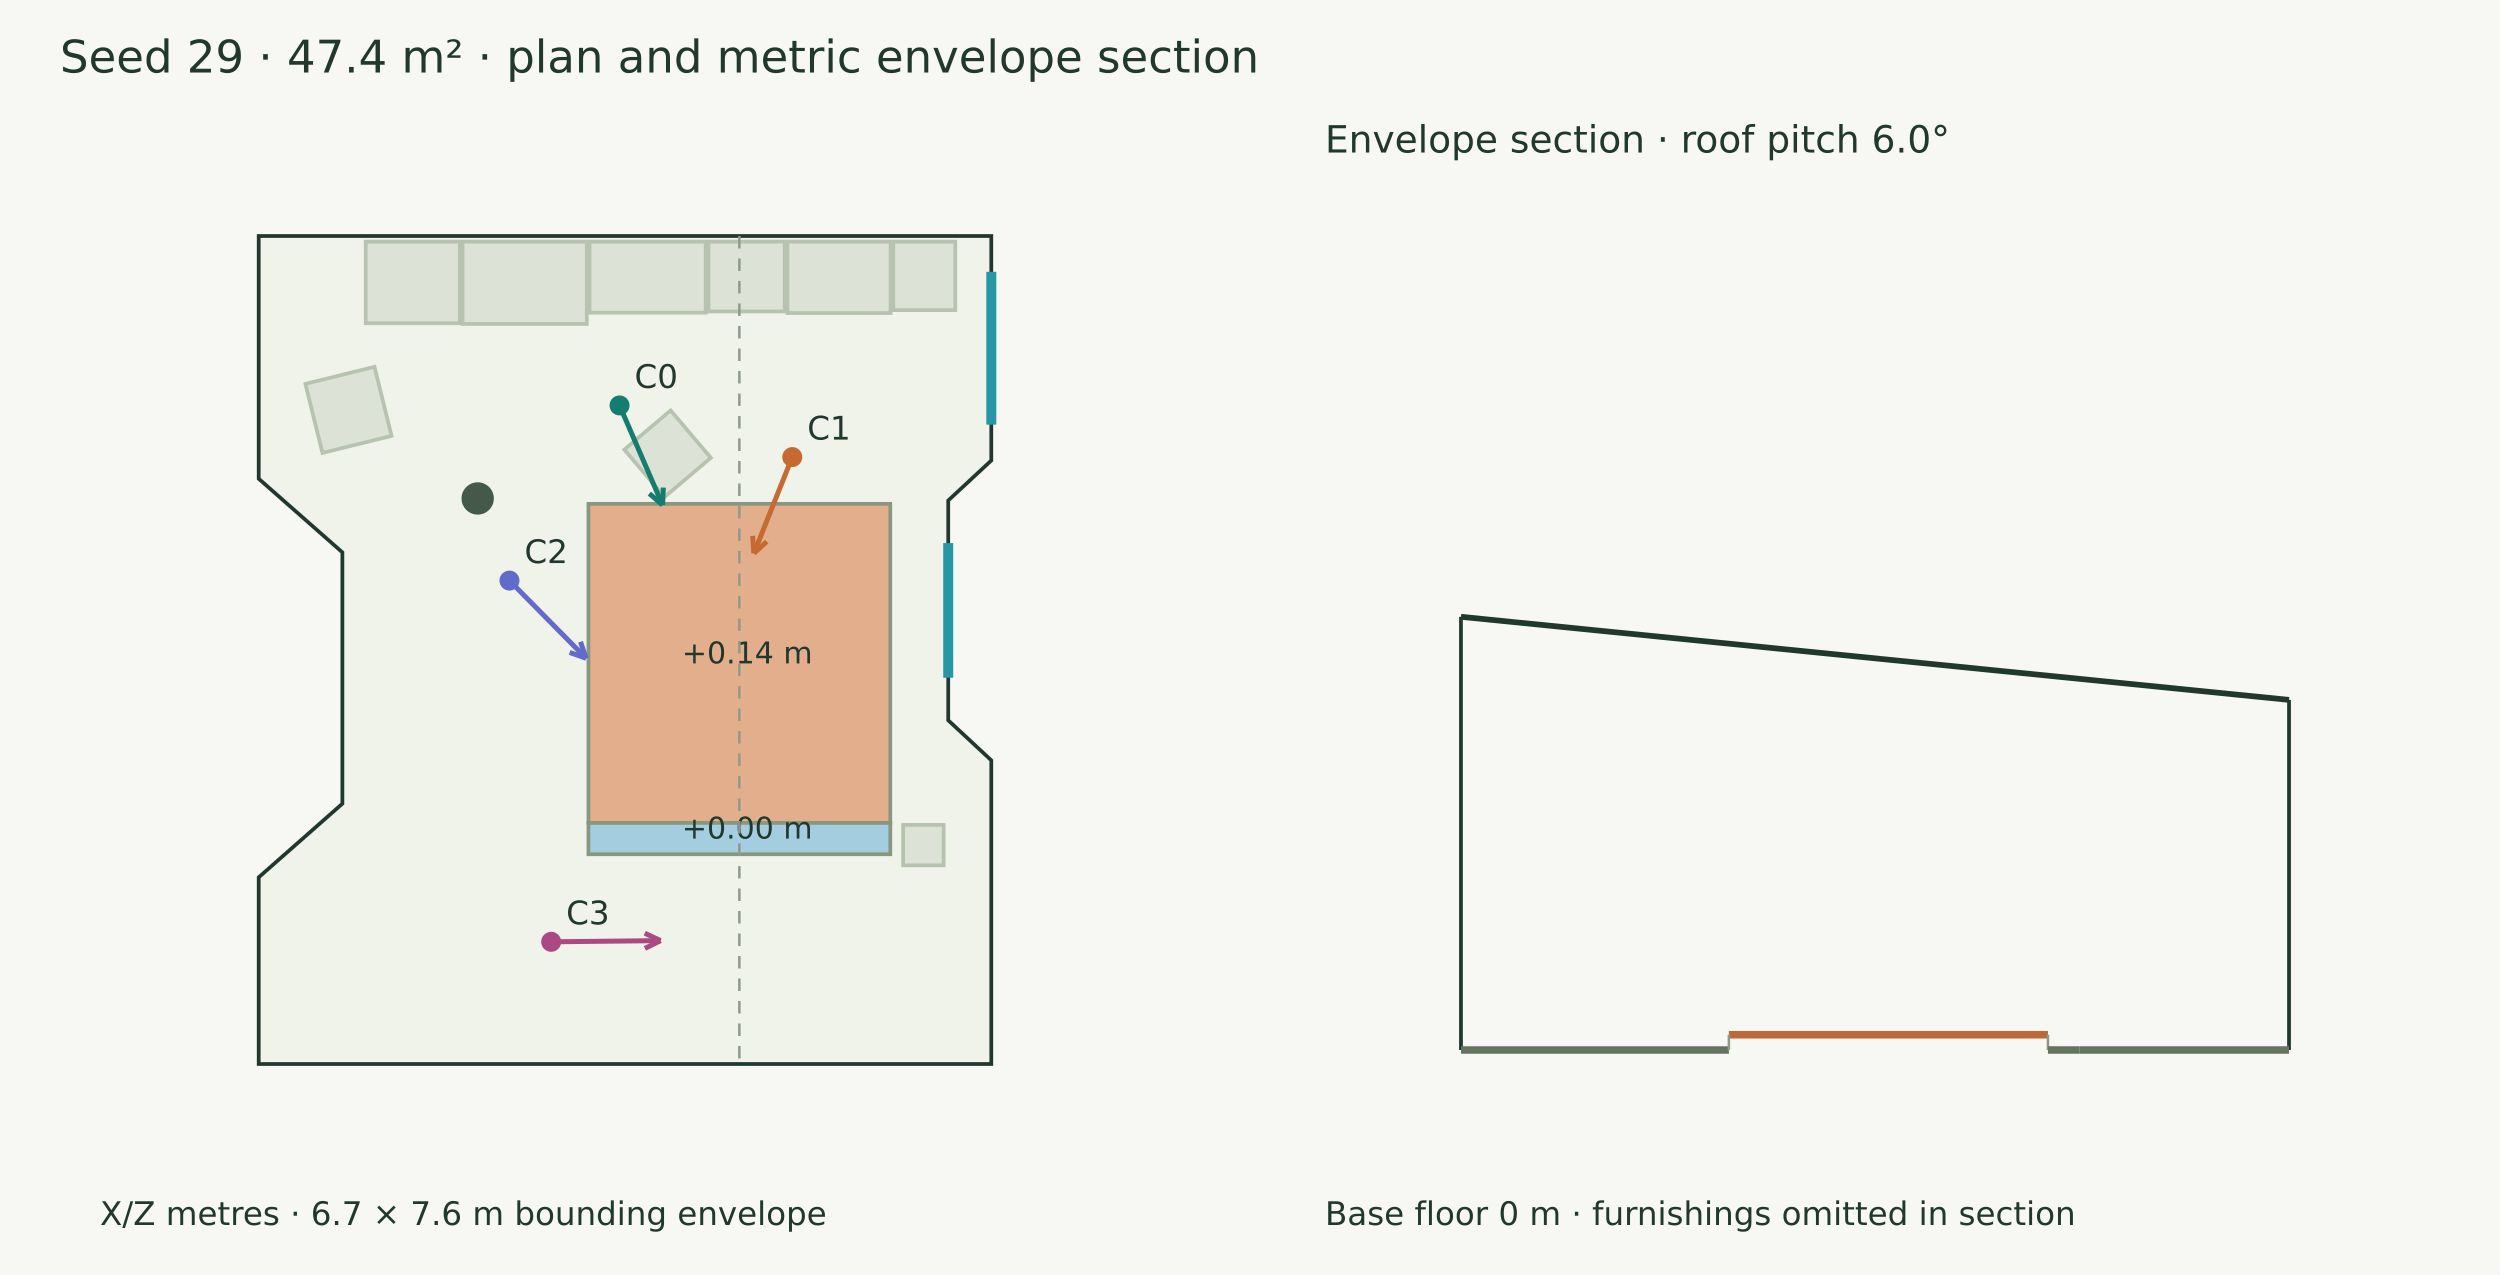
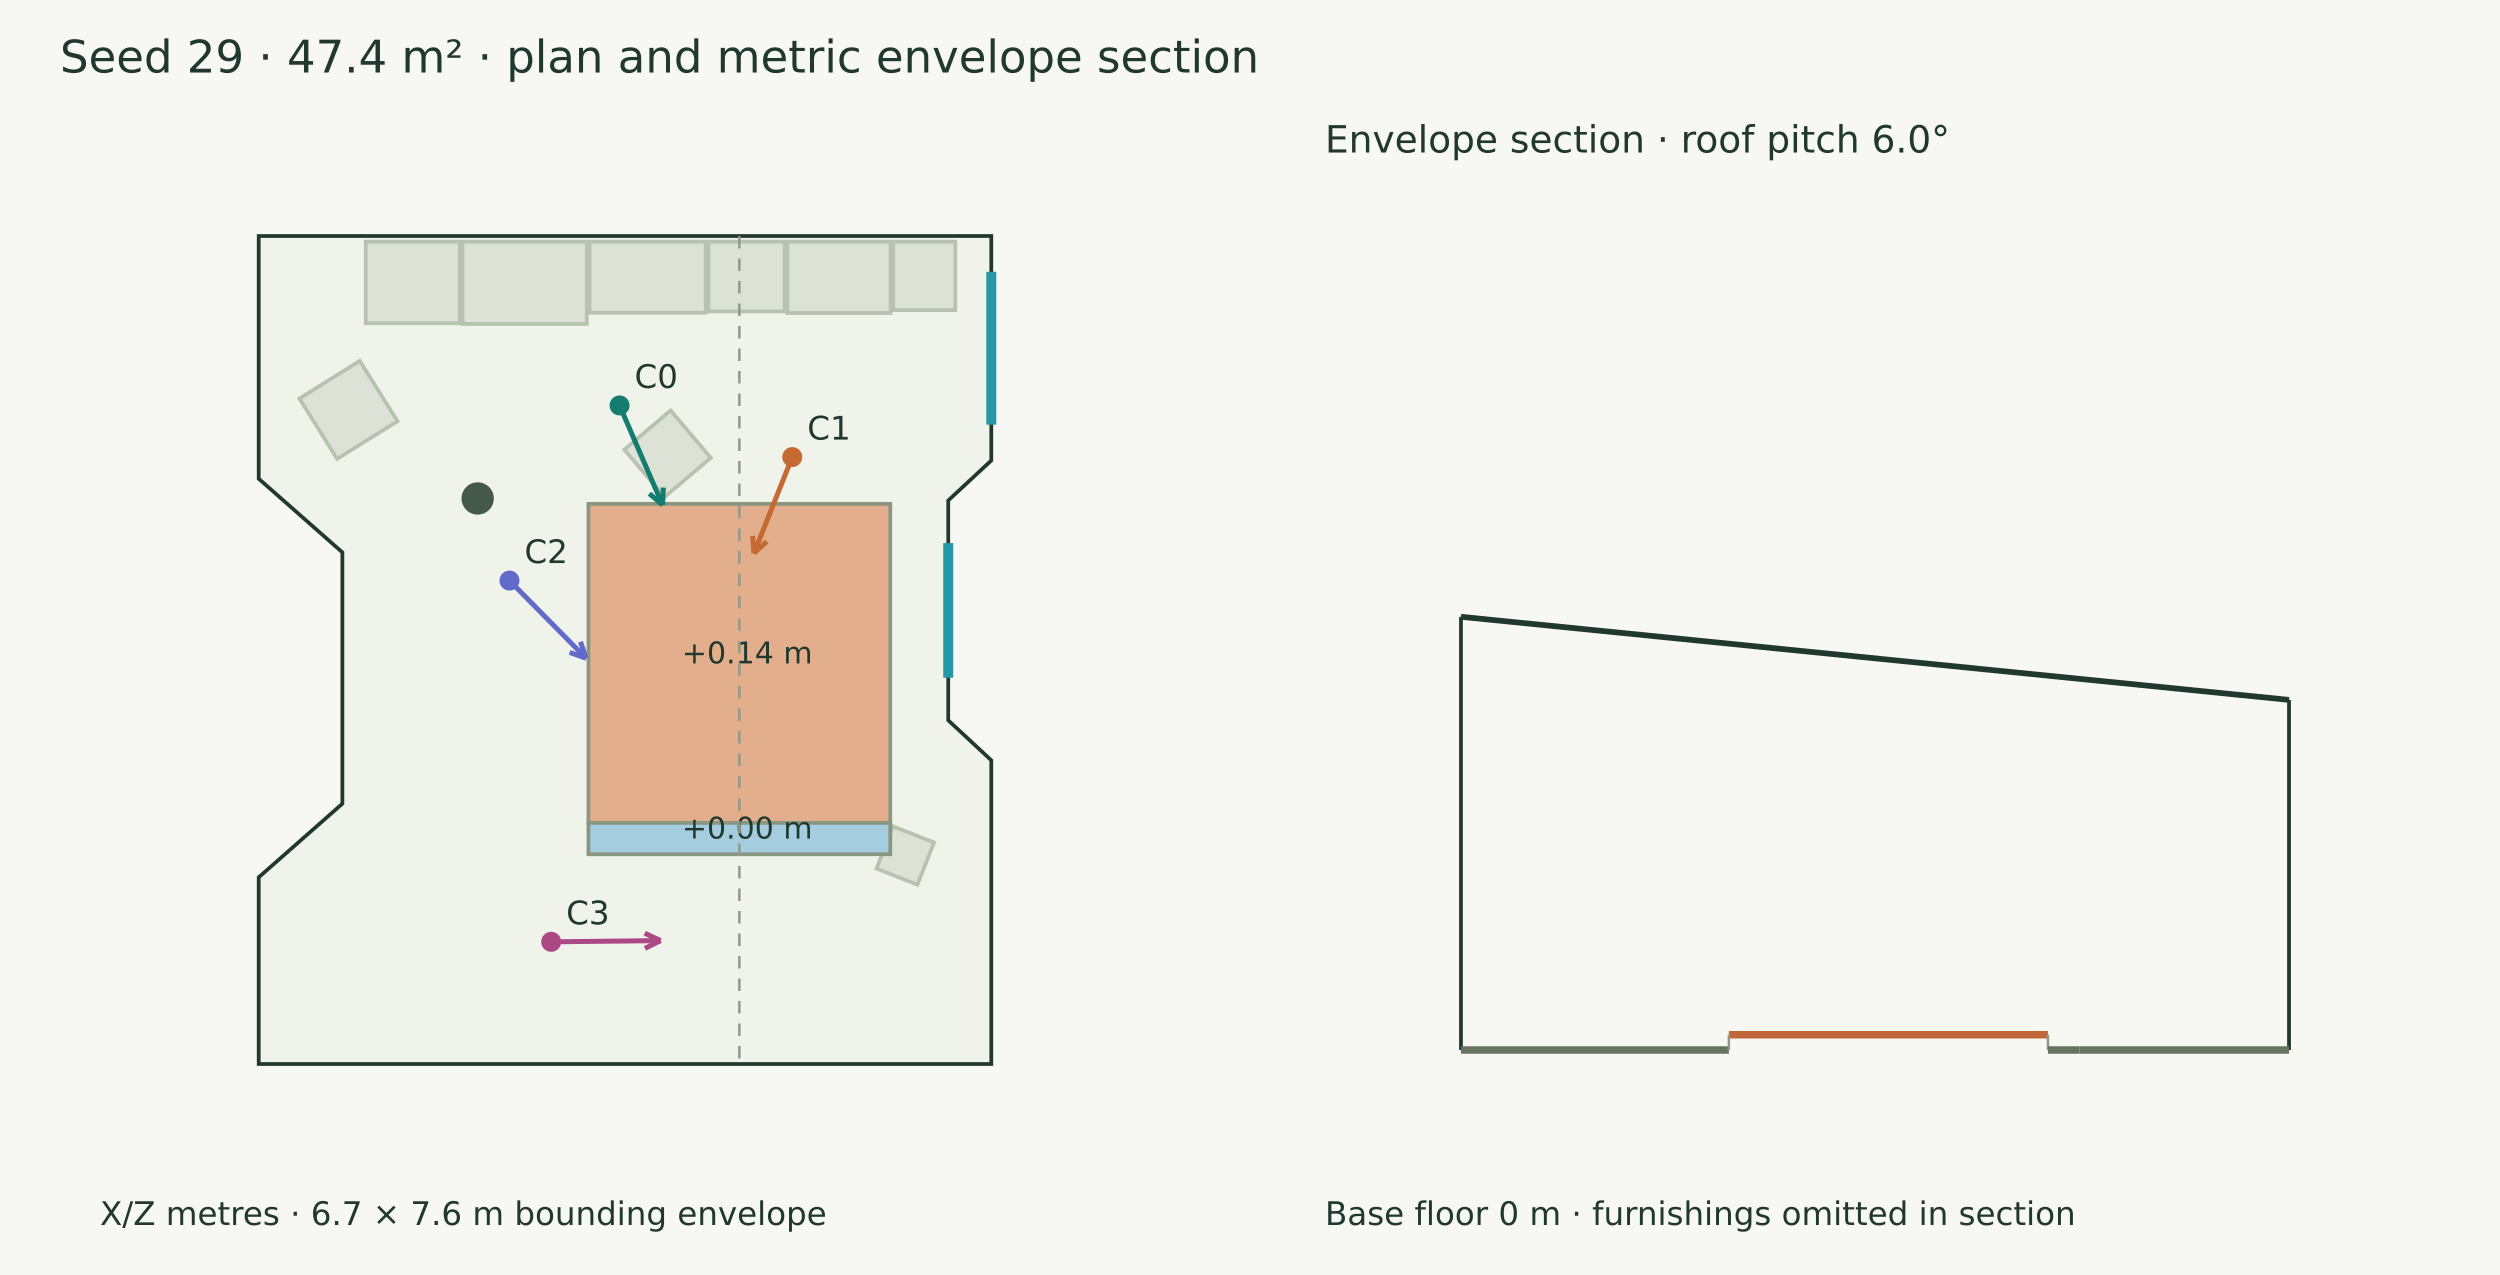
<svg xmlns="http://www.w3.org/2000/svg" width="1000" height="510" viewBox="0 0 1000 510">
  <rect width="100%" height="100%" fill="#f7f8f3" />
  <g font-family="DejaVu Sans" fill="#20382e">
    <text x="24.000" y="29.000" font-size="18">Seed 29 · 47.4 m² · plan and metric envelope section</text>
    <polygon points="103.485,94.390 396.515,94.390 396.515,184.190 379.294,200.195 379.294,288.122 396.515,304.126 396.515,425.610 103.485,425.610 103.485,350.927 136.949,321.473 136.949,220.949 103.485,191.494" fill="#eff3e9" stroke="#20382e" stroke-width="1.5" />
    <polygon points="185.018,96.667 234.719,96.667 234.719,129.571 185.018,129.571" fill="#dce3d6" stroke="#b7c2b0" stroke-width="1.5" />
    <polygon points="235.814,96.667 282.276,96.667 282.276,125.070 235.814,125.070" fill="#dce3d6" stroke="#b7c2b0" stroke-width="1.5" />
    <polygon points="283.370,96.667 313.888,96.667 313.888,124.579 283.370,124.579" fill="#dce3d6" stroke="#b7c2b0" stroke-width="1.5" />
    <polygon points="314.982,96.667 356.230,96.667 356.230,125.219 314.982,125.219" fill="#dce3d6" stroke="#b7c2b0" stroke-width="1.5" />
    <polygon points="146.292,96.667 183.923,96.667 183.923,129.287 146.292,129.287" fill="#dce3d6" stroke="#b7c2b0" stroke-width="1.5" />
    <polygon points="357.324,96.667 382.117,96.667 382.117,124.047 357.324,124.047" fill="#dce3d6" stroke="#b7c2b0" stroke-width="1.5" />
-     <polygon points="361.272,329.949 377.471,329.949 377.471,346.148 361.272,346.148" fill="#dce3d6" stroke="#b7c2b0" stroke-width="1.5" />
-     <polygon points="149.791,146.724 156.607,174.353 128.978,181.169 122.162,153.540" fill="#dce3d6" stroke="#b7c2b0" stroke-width="1.5" />
+     <polygon points="350.610,347.451 357.263,330.568 373.602,337.007 366.949,353.890" fill="#dce3d6" stroke="#b7c2b0" stroke-width="1.5" />
+     <polygon points="134.863,183.554 119.777,159.425 143.906,144.339 158.992,168.468" fill="#dce3d6" stroke="#b7c2b0" stroke-width="1.5" />
    <polygon points="259.825,257.933 256.968,233.361 280.721,230.599 283.578,255.171" fill="#dce3d6" stroke="#b7c2b0" stroke-width="1.5" />
    <polygon points="253.357,290.653 259.711,269.427 281.813,276.044 275.459,297.270" fill="#dce3d6" stroke="#b7c2b0" stroke-width="1.5" />
    <polygon points="249.742,179.840 268.253,164.160 284.317,183.124 265.806,198.803" fill="#dce3d6" stroke="#b7c2b0" stroke-width="1.5" />
    <polygon points="235.376,201.546 356.113,201.546 356.113,329.165 235.376,329.165" fill="#e3ae8c" stroke="#899781" stroke-width="1.5" />
    <text x="272.745" y="265.355" font-size="12">+0.14 m</text>
    <polygon points="235.376,329.165 356.113,329.165 356.113,341.701 235.376,341.701" fill="#a4cee0" stroke="#899781" stroke-width="1.5" />
    <text x="272.745" y="335.433" font-size="12">+0.00 m</text>
    <circle cx="191.073" cy="199.383" r="6.463" fill="#45594a" />
    <path d="M396.515,108.719 L396.515,169.862" stroke="#2797a5" stroke-width="4" fill="none" />
    <path d="M379.294,217.226 L379.294,271.091" stroke="#2797a5" stroke-width="4" fill="none" />
    <path d="M247.815,162.173 L265.036,202.019" stroke="#147d70" stroke-width="2" fill="none" />
    <path d="M265.036,202.019 L259.741,197.441" stroke="#147d70" stroke-width="2" fill="none" />
    <path d="M265.036,202.019 L265.331,195.025" stroke="#147d70" stroke-width="2" fill="none" />
    <circle cx="247.815" cy="162.173" r="4" fill="#147d70" />
    <text x="253.815" y="155.173" font-size="13">C0</text>
    <path d="M316.909,182.829 L301.548,221.338" stroke="#c56a33" stroke-width="2" fill="none" />
    <path d="M301.548,221.338 L301.055,214.355" stroke="#c56a33" stroke-width="2" fill="none" />
    <path d="M301.548,221.338 L306.711,216.611" stroke="#c56a33" stroke-width="2" fill="none" />
    <circle cx="316.909" cy="182.829" r="4" fill="#c56a33" />
    <text x="322.909" y="175.829" font-size="13">C1</text>
    <path d="M203.789,232.233 L234.445,263.318" stroke="#626aca" stroke-width="2" fill="none" />
    <path d="M234.445,263.318 L227.852,260.968" stroke="#626aca" stroke-width="2" fill="none" />
    <path d="M234.445,263.318 L232.187,256.692" stroke="#626aca" stroke-width="2" fill="none" />
    <circle cx="203.789" cy="232.233" r="4" fill="#626aca" />
    <text x="209.789" y="225.233" font-size="13">C2</text>
    <path d="M220.474,376.727 L264.230,376.248" stroke="#aa4984" stroke-width="2" fill="none" />
    <path d="M264.230,376.248 L257.961,379.362" stroke="#aa4984" stroke-width="2" fill="none" />
    <path d="M264.230,376.248 L257.894,373.272" stroke="#aa4984" stroke-width="2" fill="none" />
    <circle cx="220.474" cy="376.727" r="4" fill="#aa4984" />
    <text x="226.474" y="369.727" font-size="13">C3</text>
    <text x="40.000" y="490.000" font-size="13">X/Z metres · 6.7 × 7.6 m bounding envelope</text>
    <path d="M295.745,94.390 L295.745,425.610" stroke="#909a8b" stroke-width="1" stroke-dasharray="5 4" fill="none" />
    <path d="M584.390,246.725 L915.610,279.958" stroke="#20382e" stroke-width="2.3" fill="none" />
    <path d="M584.390,420.000 L584.390,246.725" stroke="#20382e" stroke-width="1.5" fill="none" />
    <path d="M915.610,420.000 L915.610,279.958" stroke="#20382e" stroke-width="1.5" fill="none" />
    <path d="M584.390,420.000 L691.546,420.000" stroke="#65745f" stroke-width="3" fill="none" />
    <path d="M584.390,420.000 L584.390,420.000" stroke="#8d9a85" stroke-width="1" fill="none" />
    <path d="M691.546,420.000 L691.546,420.000" stroke="#8d9a85" stroke-width="1" fill="none" />
    <path d="M691.546,413.898 L819.165,413.898" stroke="#bf6738" stroke-width="3" fill="none" />
    <path d="M691.546,420.000 L691.546,413.898" stroke="#8d9a85" stroke-width="1" fill="none" />
    <path d="M819.165,420.000 L819.165,413.898" stroke="#8d9a85" stroke-width="1" fill="none" />
    <path d="M819.165,420.000 L831.701,420.000" stroke="#65745f" stroke-width="3" fill="none" />
    <path d="M819.165,420.000 L819.165,420.000" stroke="#8d9a85" stroke-width="1" fill="none" />
    <path d="M831.701,420.000 L831.701,420.000" stroke="#8d9a85" stroke-width="1" fill="none" />
    <path d="M831.701,420.000 L915.610,420.000" stroke="#65745f" stroke-width="3" fill="none" />
    <path d="M831.701,420.000 L831.701,420.000" stroke="#8d9a85" stroke-width="1" fill="none" />
    <path d="M915.610,420.000 L915.610,420.000" stroke="#8d9a85" stroke-width="1" fill="none" />
    <text x="530.000" y="61.000" font-size="15">Envelope section · roof pitch 6.0°</text>
    <text x="530.000" y="490.000" font-size="13">Base floor 0 m · furnishings omitted in section</text>
  </g>
</svg>
